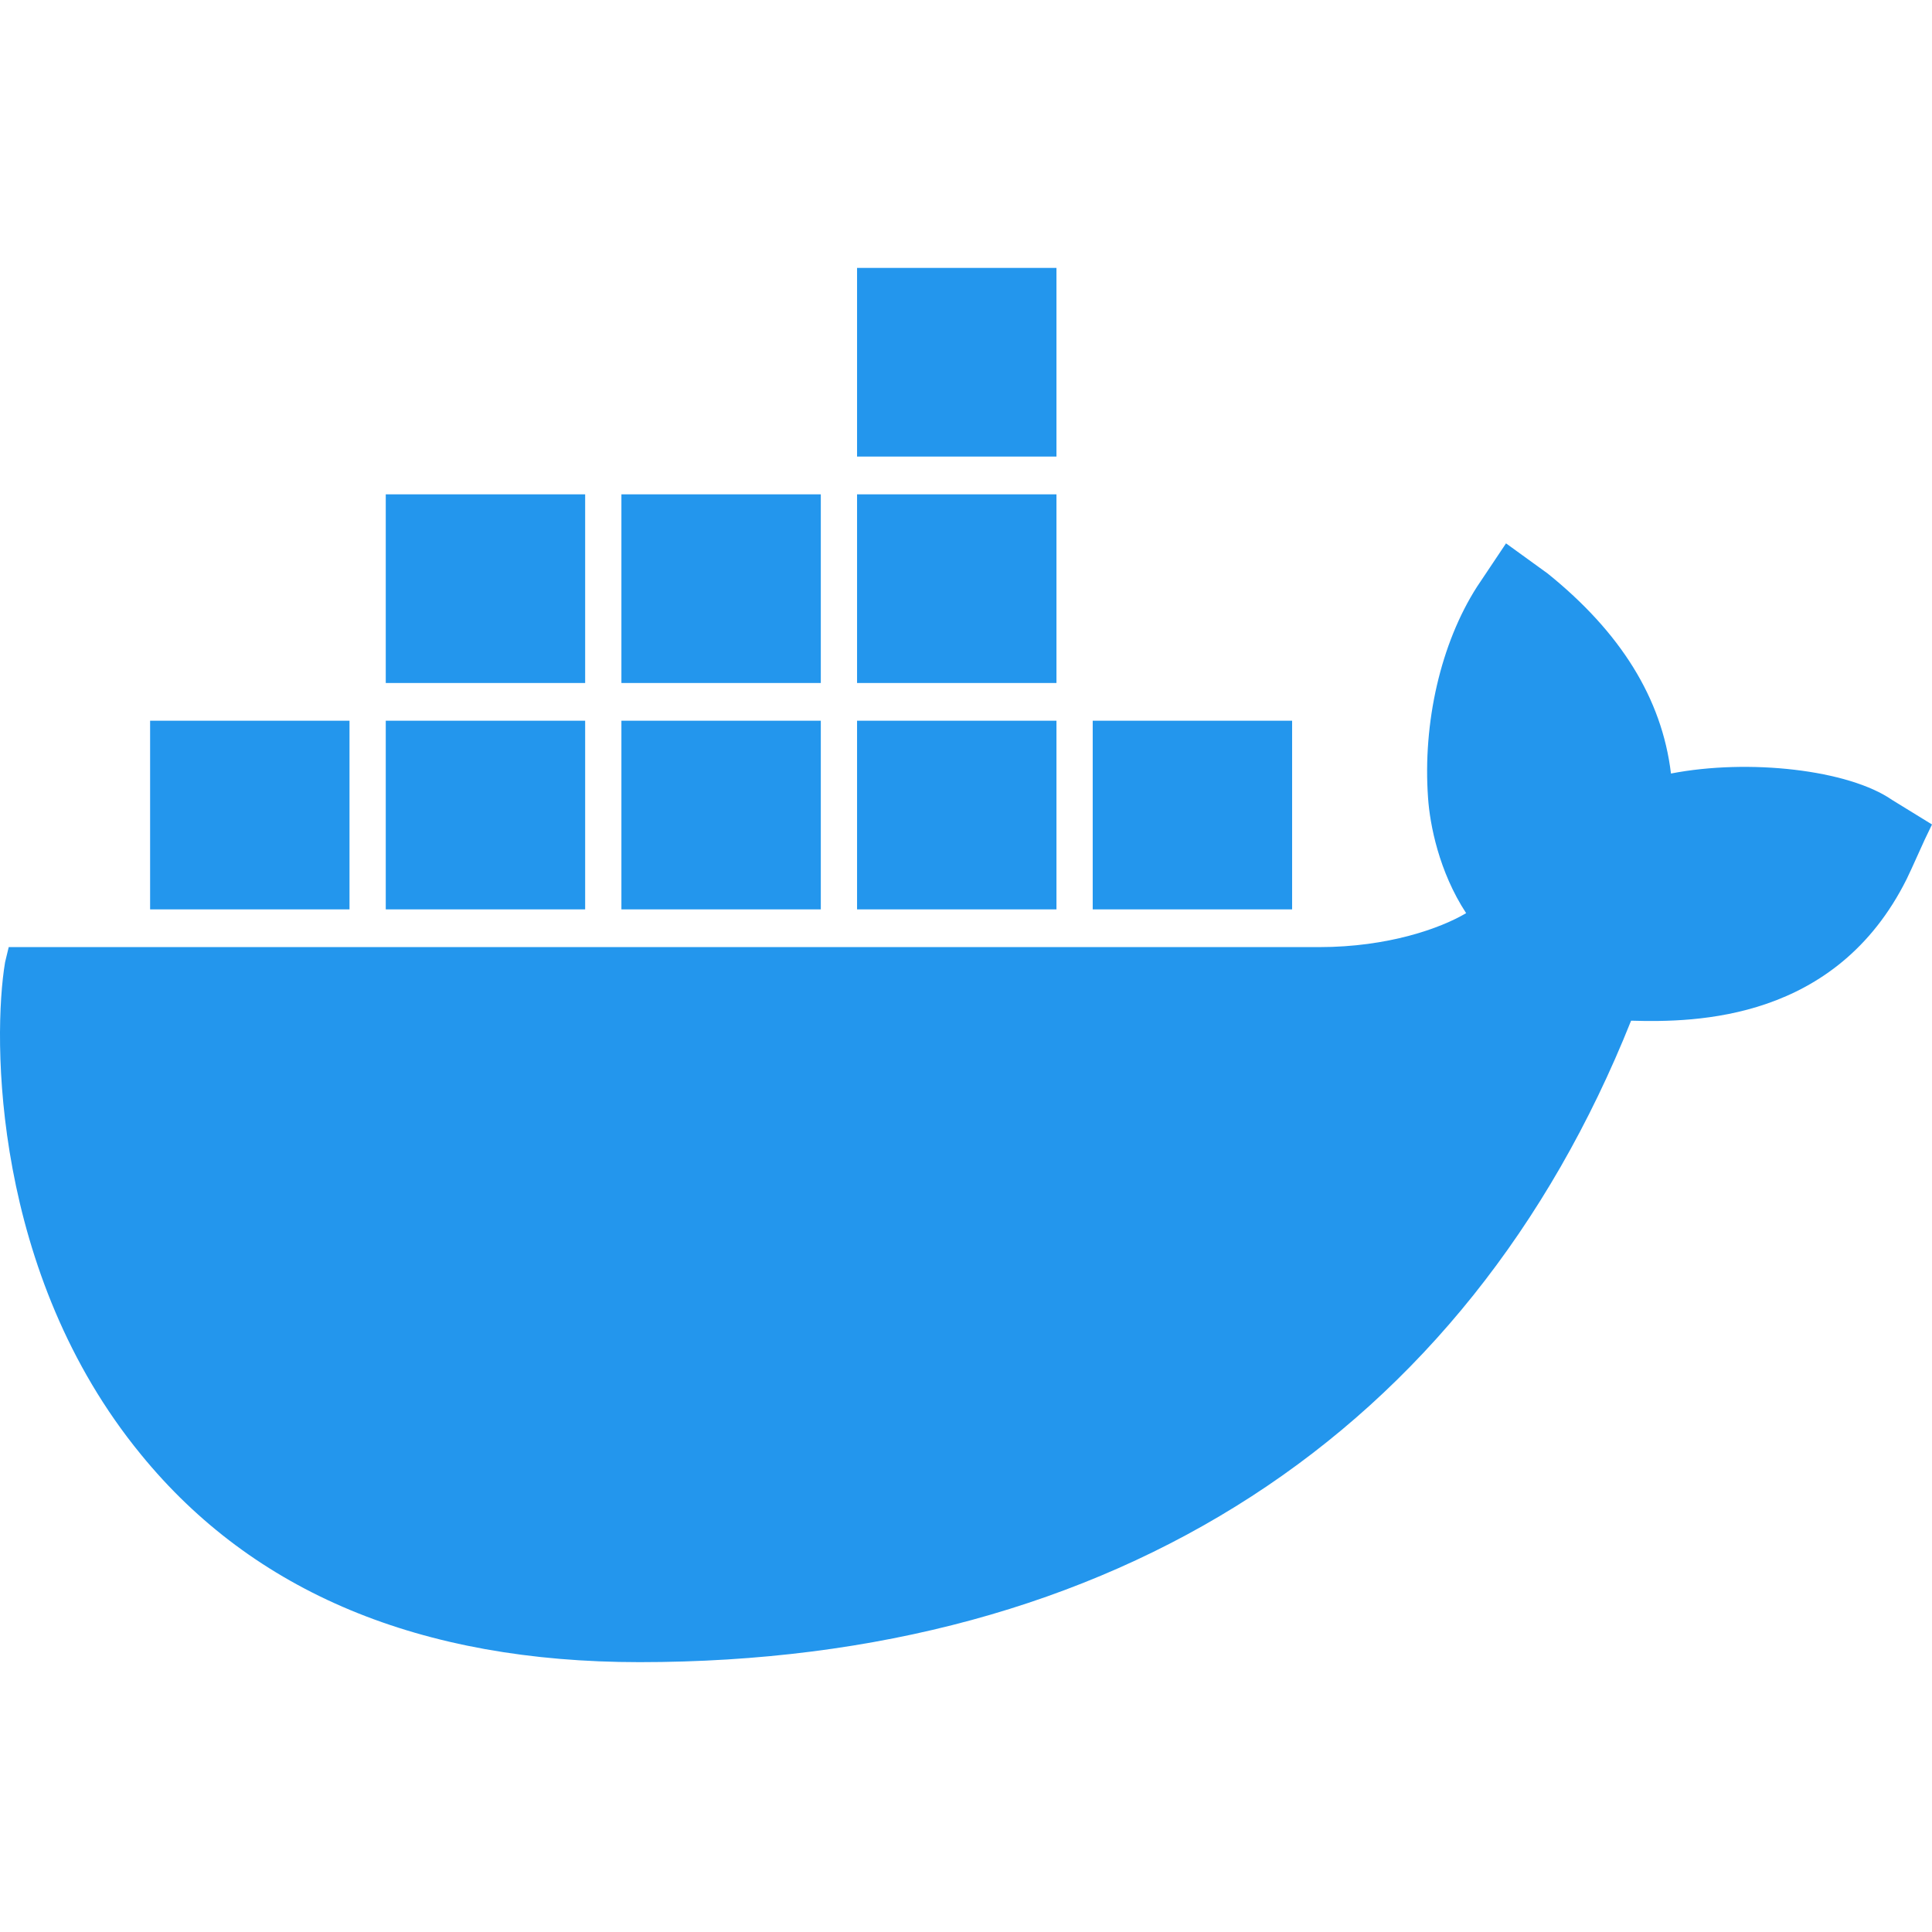
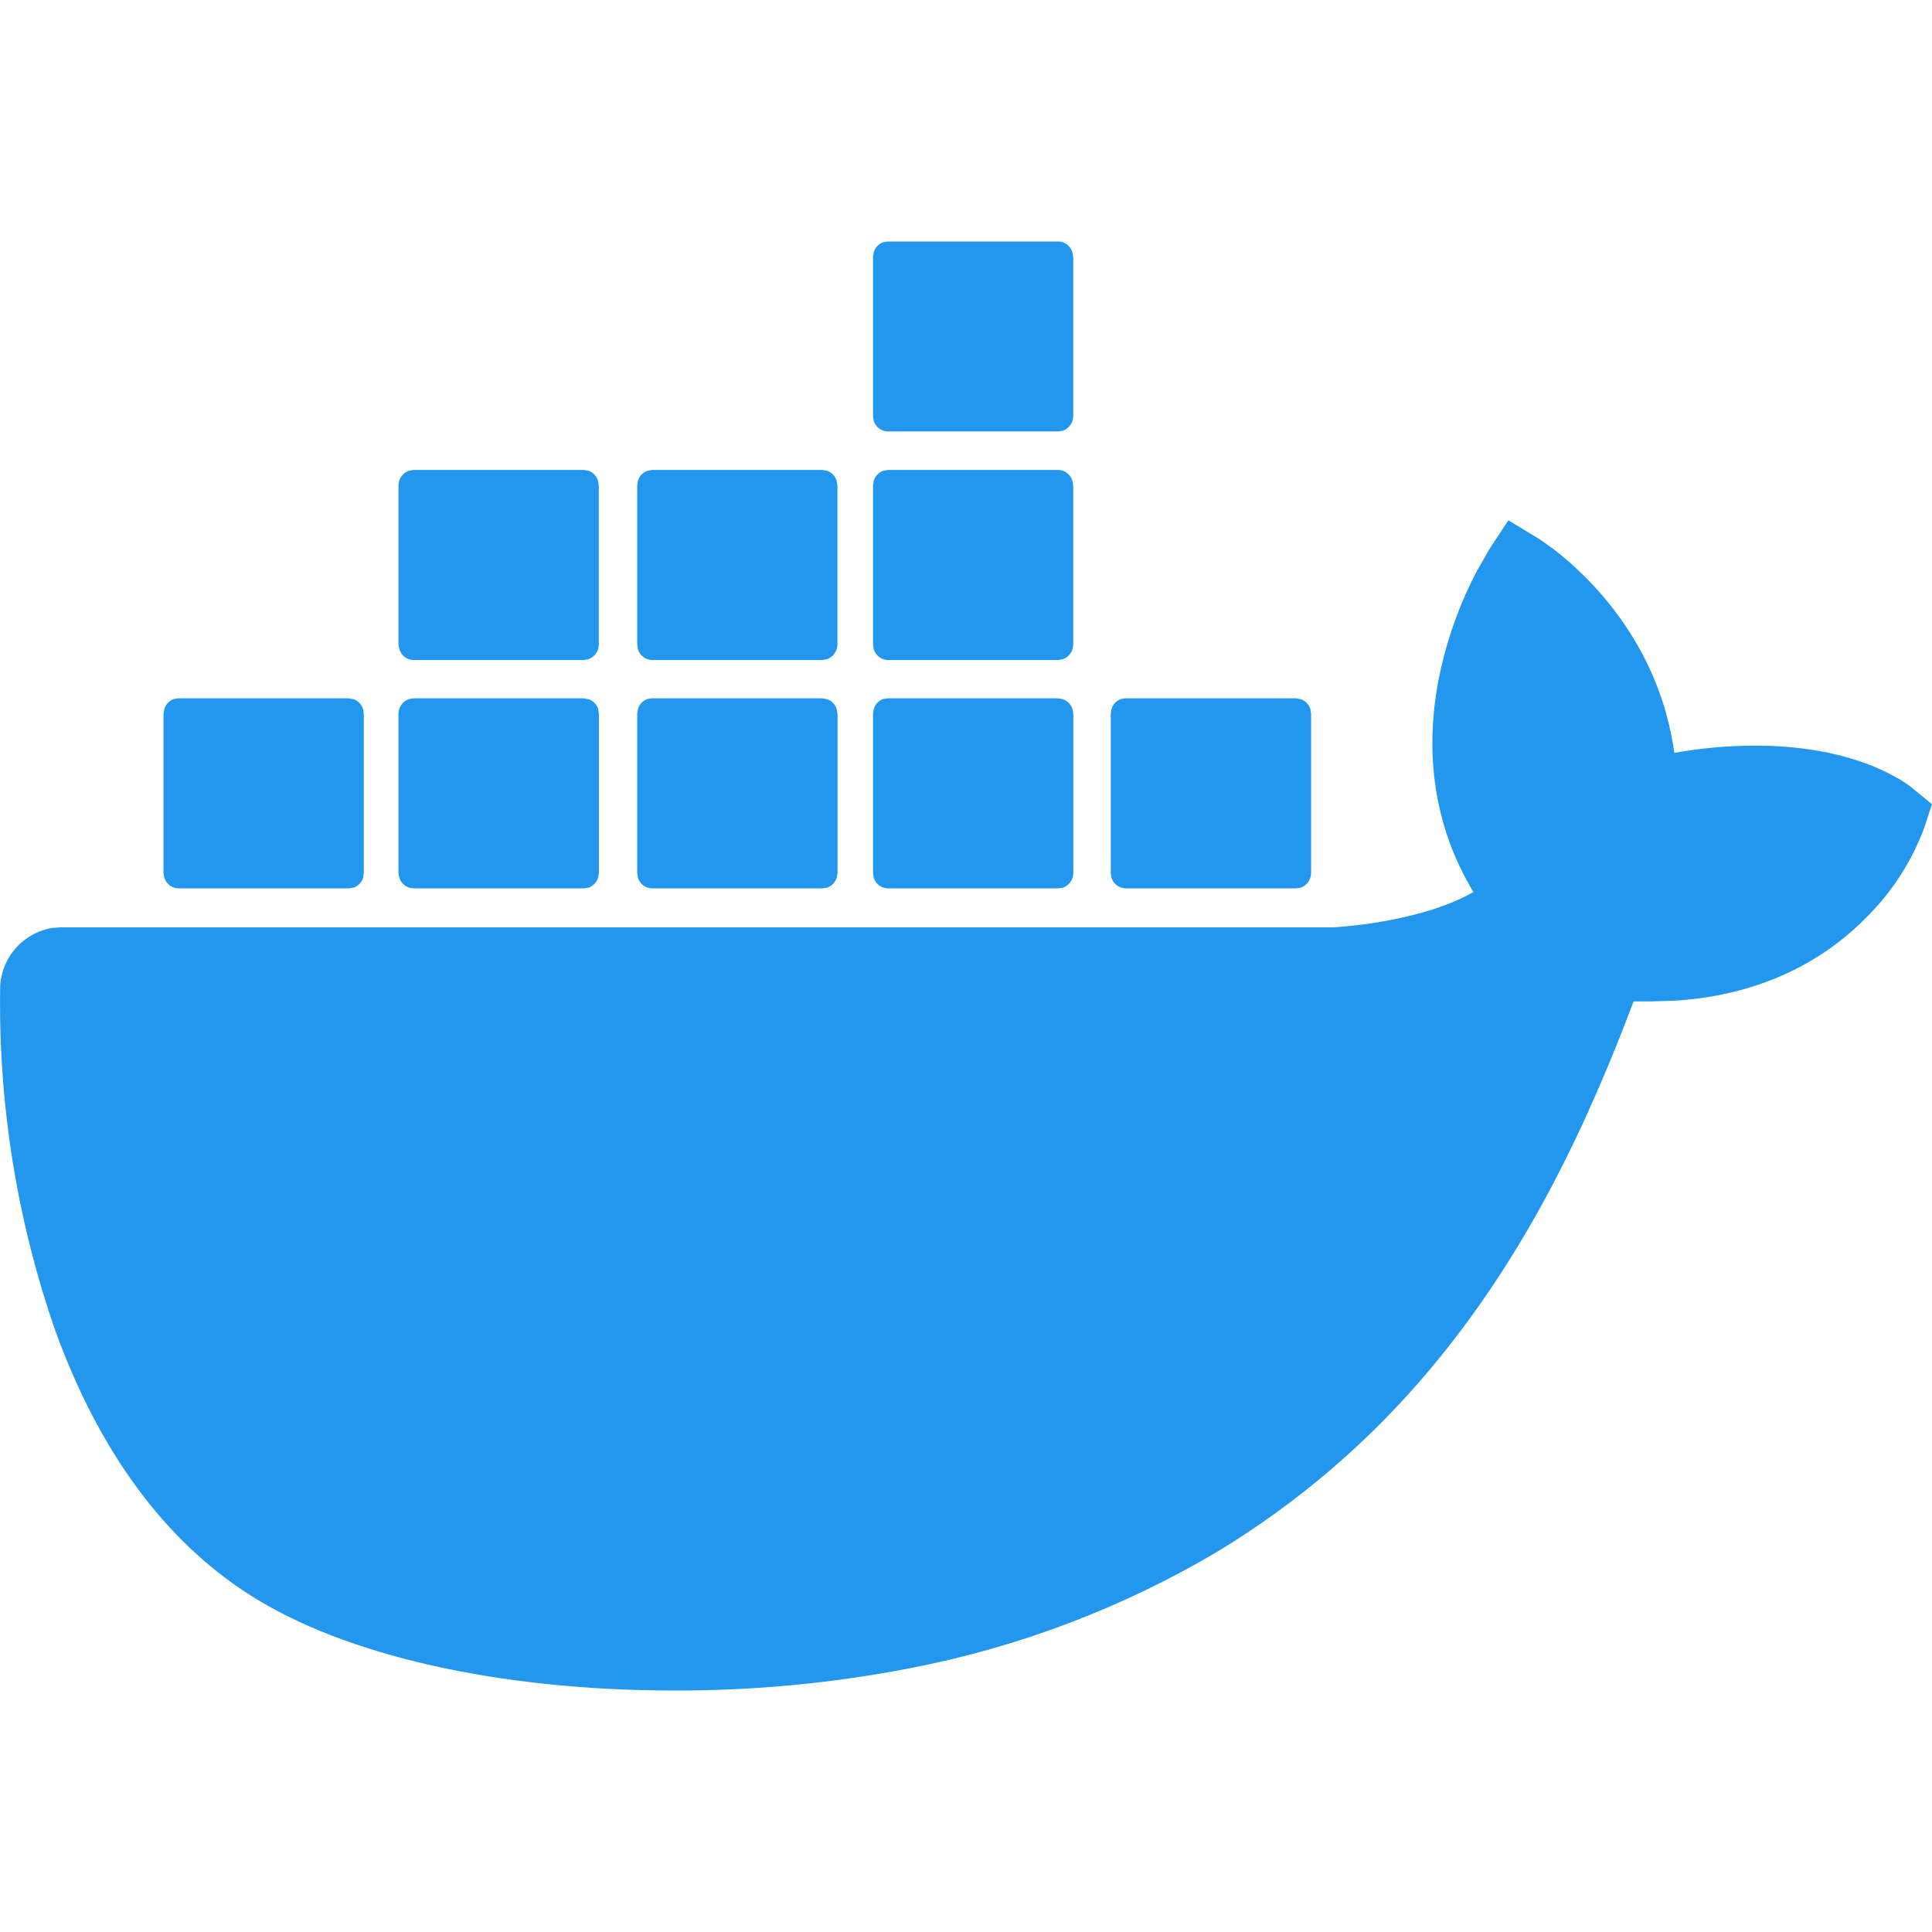
- <svg xmlns="http://www.w3.org/2000/svg" width="800px" height="800px" viewBox="0 -35.5 256 256" version="1.1" preserveAspectRatio="xMidYMid">
-   <g>
-     <path d="M250.716,70.497 C244.951,66.497 231.74,64.997 221.412,66.997 C220.211,56.998 214.687,48.248 205.079,40.498 L199.555,36.499 L195.711,42.248 C190.908,49.748 188.506,60.248 189.226,70.247 C189.466,73.747 190.667,79.997 194.27,85.497 C190.908,87.496 183.942,89.996 174.815,89.996 L1.155,89.996 L0.674,91.996 C-1.007,101.996 -1.007,133.245 18.689,157.244 C33.581,175.493 55.679,184.743 84.742,184.743 C147.673,184.743 194.27,154.494 216.128,99.746 C224.775,99.996 243.27,99.746 252.637,80.997 C252.877,80.497 253.358,79.497 255.039,75.747 L256,73.747 L250.716,70.497 L250.716,70.497 Z M139.987,0 L113.565,0 L113.565,24.999 L139.987,24.999 L139.987,0 L139.987,0 Z M139.987,29.999 L113.565,29.999 L113.565,54.998 L139.987,54.998 L139.987,29.999 L139.987,29.999 Z M108.761,29.999 L82.34,29.999 L82.34,54.998 L108.761,54.998 L108.761,29.999 L108.761,29.999 Z M77.536,29.999 L51.115,29.999 L51.115,54.998 L77.536,54.998 L77.536,29.999 L77.536,29.999 Z M46.311,59.998 L19.89,59.998 L19.89,84.997 L46.311,84.997 L46.311,59.998 L46.311,59.998 Z M77.536,59.998 L51.115,59.998 L51.115,84.997 L77.536,84.997 L77.536,59.998 L77.536,59.998 Z M108.761,59.998 L82.34,59.998 L82.34,84.997 L108.761,84.997 L108.761,59.998 L108.761,59.998 Z M139.987,59.998 L113.565,59.998 L113.565,84.997 L139.987,84.997 L139.987,59.998 L139.987,59.998 Z M171.212,59.998 L144.79,59.998 L144.79,84.997 L171.212,84.997 L171.212,59.998 L171.212,59.998 Z" fill="#2396ED" fill-rule="nonzero">
- 
- </path>
-   </g>
+ <svg xmlns="http://www.w3.org/2000/svg" width="800px" height="800px" viewBox="0 0 16 16" fill="none">
+   <path fill="#2396ED" d="M12.342 4.536l.15-.227.262.159.116.083c.28.216.869.768.996 1.684.223-.04.448-.06.673-.06.534 0 .893.124 1.097.227l.105.057.068.045.191.156-.066.2a2.044 2.044 0 01-.47.73c-.29.299-.8.652-1.609.698l-.178.005h-.148c-.37.977-.867 2.078-1.702 3.066a7.081 7.081 0 01-1.74 1.488 7.941 7.941 0 01-2.549.968c-.644.125-1.298.187-1.953.185-1.45 0-2.73-.288-3.517-.792-.703-.449-1.243-1.182-1.606-2.177a8.25 8.25 0 01-.461-2.83.516.516 0 01.432-.516l.068-.005h10.54l.092-.007.149-.016c.256-.034.646-.11.92-.27-.328-.543-.421-1.178-.268-1.854a3.3 3.3 0 01.3-.81l.108-.187zM2.89 5.784l.04.007a.127.127 0 01.077.082l.006.04v1.315l-.006.041a.127.127 0 01-.078.082l-.039.006H1.478a.124.124 0 01-.117-.088l-.007-.04V5.912l.007-.04a.127.127 0 01.078-.083l.039-.006H2.89zm1.947 0l.039.007a.127.127 0 01.078.082l.006.04v1.315l-.007.041a.127.127 0 01-.078.082l-.039.006H3.424a.125.125 0 01-.117-.088L3.3 7.23V5.913a.13.13 0 01.085-.123l.039-.007h1.413zm1.976 0l.039.007a.127.127 0 01.077.082l.007.04v1.315l-.007.041a.127.127 0 01-.078.082l-.039.006H5.4a.124.124 0 01-.117-.088l-.006-.04V5.912l.006-.04a.127.127 0 01.078-.083l.039-.006h1.413zm1.952 0l.039.007a.127.127 0 01.078.082l.007.04v1.315a.13.13 0 01-.085.123l-.04.006H7.353a.124.124 0 01-.117-.088l-.006-.04V5.912l.006-.04a.127.127 0 01.078-.083l.04-.006h1.412zm1.97 0l.039.007a.127.127 0 01.078.082l.006.04v1.315a.13.13 0 01-.085.123l-.039.006H9.322a.124.124 0 01-.117-.088l-.006-.04V5.912l.006-.04a.127.127 0 01.078-.083l.04-.006h1.411zM4.835 3.892l.04.007a.127.127 0 01.077.081l.007.041v1.315a.13.13 0 01-.085.123l-.039.007H3.424a.125.125 0 01-.117-.09l-.007-.04V4.021a.13.13 0 01.085-.122l.039-.007h1.412zm1.976 0l.04.007a.127.127 0 01.077.081l.007.041v1.315a.13.13 0 01-.085.123l-.039.007H5.4a.125.125 0 01-.117-.09l-.006-.04V4.021l.006-.04a.127.127 0 01.078-.082l.039-.007h1.412zm1.953 0c.054 0 .1.037.117.088l.007.041v1.315a.13.13 0 01-.085.123l-.04.007H7.353a.125.125 0 01-.117-.09l-.006-.04V4.021l.006-.04a.127.127 0 01.078-.082l.04-.007h1.412zm0-1.892c.054 0 .1.037.117.088l.007.04v1.316a.13.13 0 01-.085.123l-.04.006H7.353a.124.124 0 01-.117-.088l-.006-.04V2.128l.006-.04a.127.127 0 01.078-.082L7.353 2h1.412z" />
</svg>
